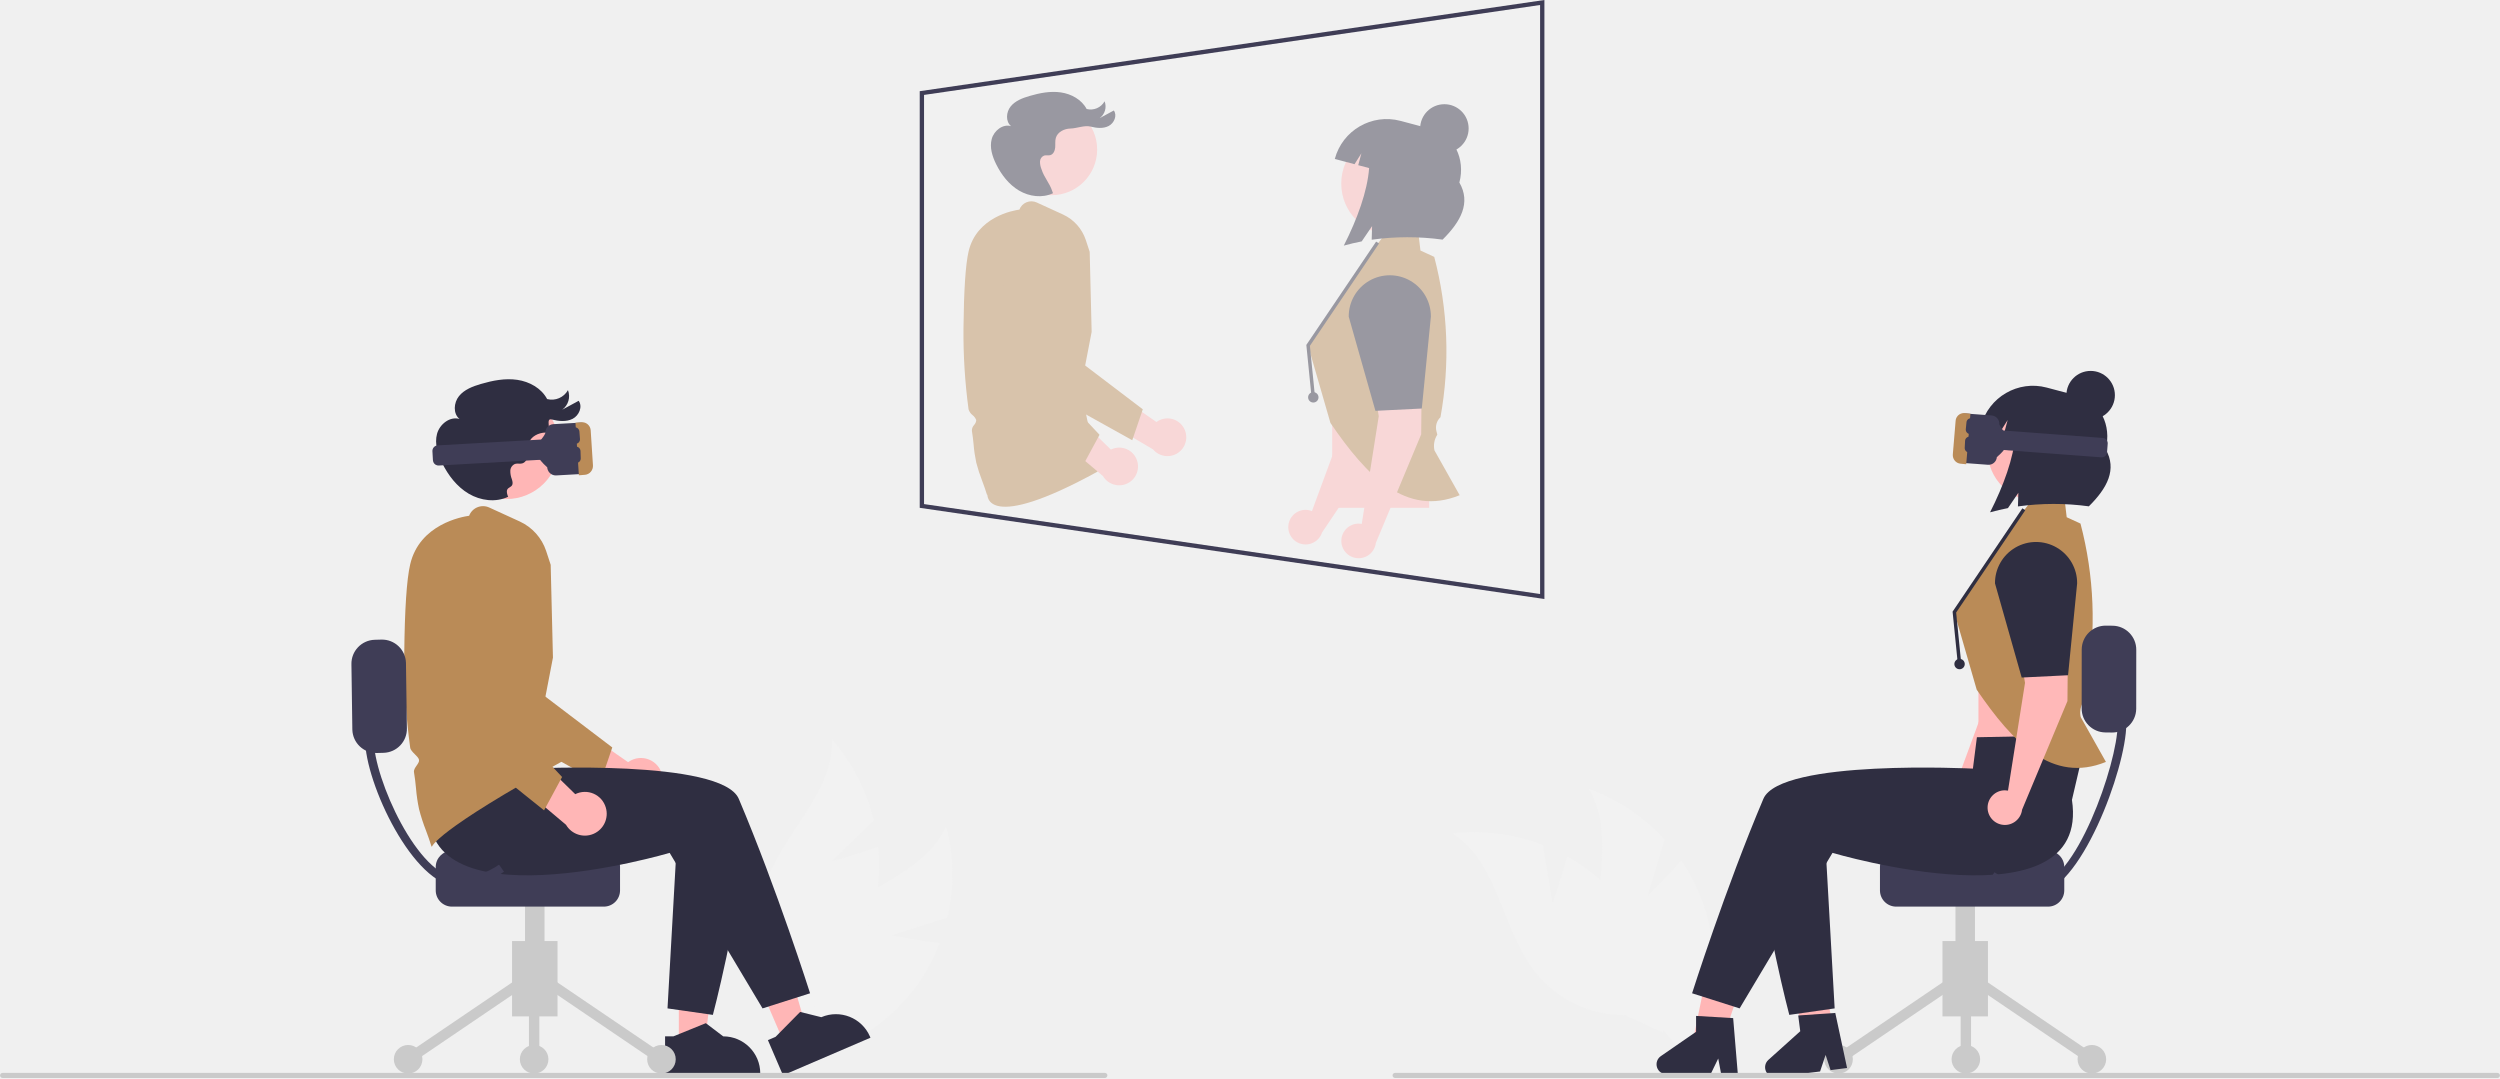
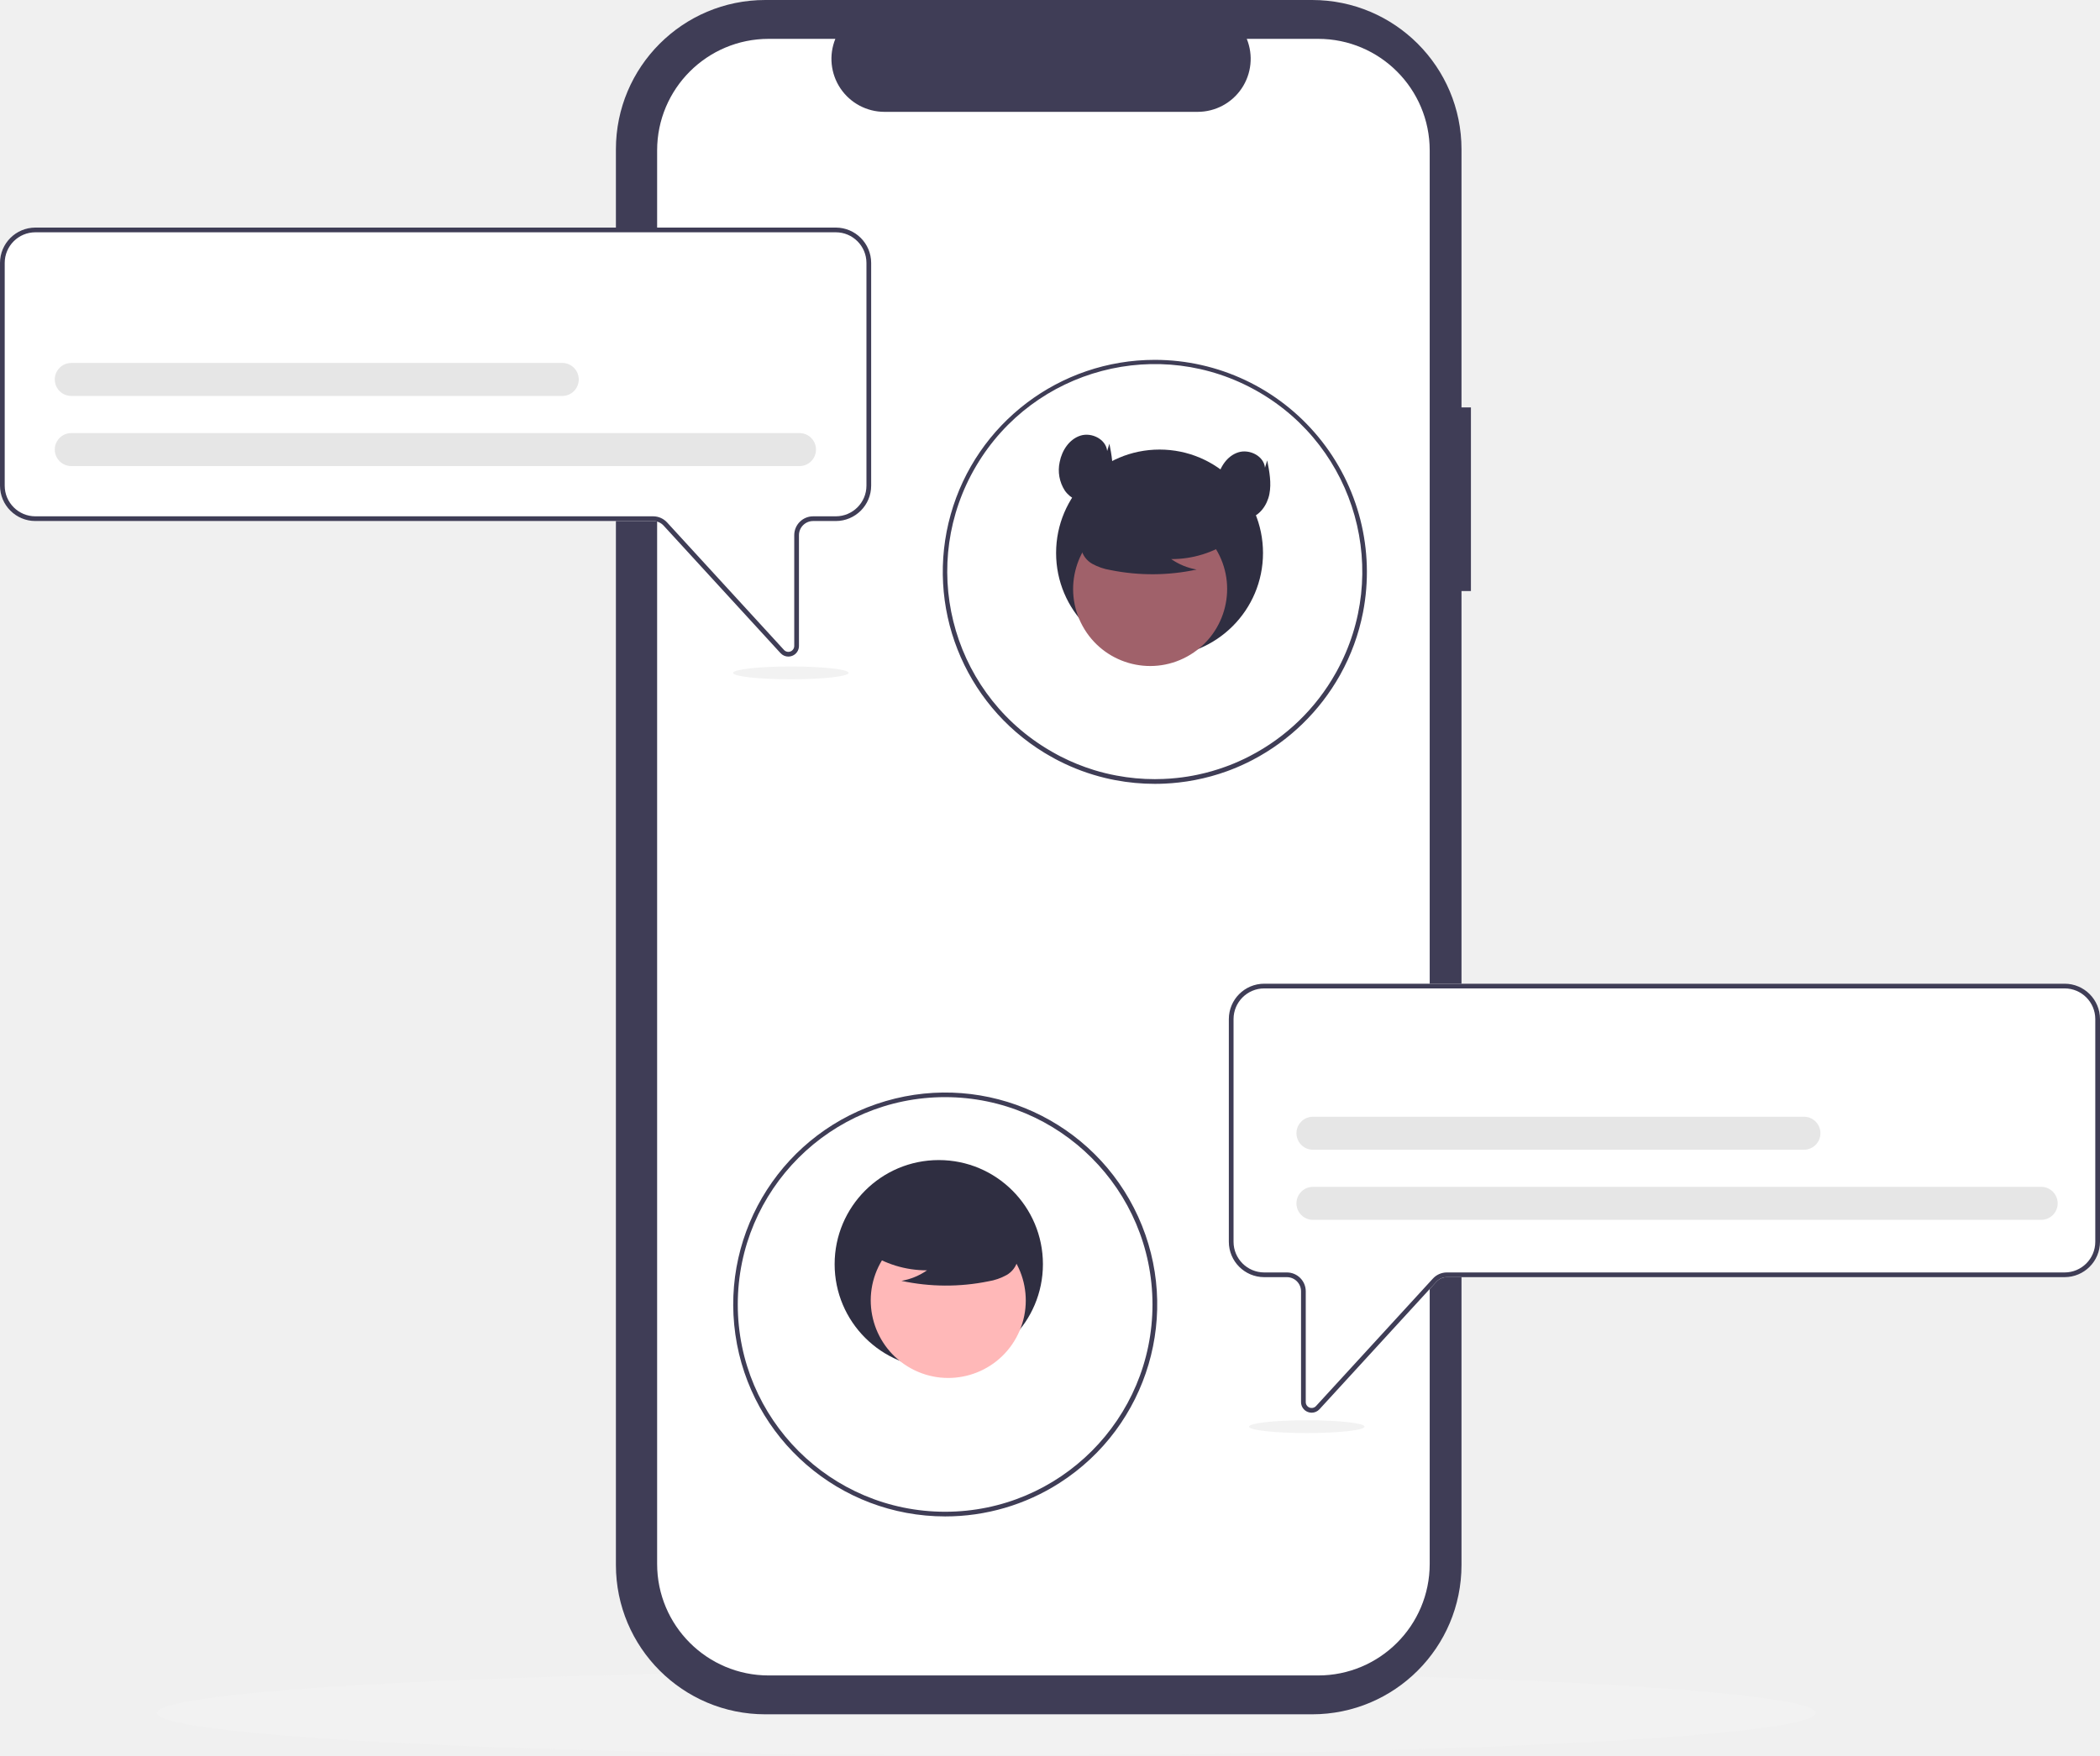
- <svg xmlns="http://www.w3.org/2000/svg" data-name="Layer 1" width="1157.307" height="499.034" viewBox="0 0 1157.307 499.034">
-   <path d="M434.023,633.429l25.93-8.225a87.77,87.77,0,0,0-.625-42.226c-10.417,23.163-40.98,28.837-58.394,47.325a52.794,52.794,0,0,0-13.505,43.722L381.974,692.531a88.466,88.466,0,0,0,64.385-36.624A85.453,85.453,0,0,0,456.371,636.951C445.313,635.844,434.023,633.429,434.023,633.429Z" transform="translate(-21.34638 -200.4831)" fill="#f2f2f2" />
-   <path d="M406.315,599.209l19.54-18.926a87.77,87.77,0,0,0-19.391-37.515c1.006,25.377-23.818,44.087-31.159,68.4a52.794,52.794,0,0,0,7.412,45.156l3.371,18.997A88.466,88.466,0,0,0,427.381,613.826a85.453,85.453,0,0,0,.508-21.432C417.498,596.335,406.315,599.209,406.315,599.209Z" transform="translate(-21.34638 -200.4831)" fill="#f2f2f2" />
-   <path d="M783.959,615.193l7.985-26.005a87.77,87.77,0,0,0-35.084-23.506c13.124,21.743.407,50.108,5.706,74.946a52.794,52.794,0,0,0,28.277,35.978l12.117,15.014a88.466,88.466,0,0,0,6.502-73.787,85.453,85.453,0,0,0-9.894-19.018C792.368,607.281,783.959,615.193,783.959,615.193Z" transform="translate(-21.34638 -200.4831)" fill="#f2f2f2" />
-   <path d="M740.053,618.515,735.603,591.679a87.77,87.77,0,0,0-41.885-5.392c21.444,13.608,22.711,44.667,38.532,64.535a52.794,52.794,0,0,0,41.355,19.591l17.541,8.034a88.466,88.466,0,0,0-27.088-68.942,85.453,85.453,0,0,0-17.337-12.609C744.051,607.683,740.053,618.515,740.053,618.515Z" transform="translate(-21.34638 -200.4831)" fill="#f2f2f2" />
-   <path d="M627.297,436.651a8.037,8.037,0,0,1,1.381.413l17.461-47.373,1.632-48.627a12.092,12.092,0,0,1,24.108-.879l0,0a95.396,95.396,0,0,1-1.455,29.54l-6.661,32.058-30.413,45.217a8.016,8.016,0,1,1-6.053-10.35Z" transform="translate(-21.34638 -200.4831)" fill="#ffb8b8" />
-   <path d="M666.37,390.112l-21.261-3.144-3.612-45.176a19.017,19.017,0,1,1,37.301,7.424Z" transform="translate(-21.34638 -200.4831)" fill="#2f2e41" />
-   <rect x="638.041" y="390.667" width="44.903" height="44.903" transform="translate(1299.638 625.7551) rotate(-180)" fill="#ffb8b8" />
-   <path d="M655.681,317.7l9.038-11.618,12.893-.559,1.287,10.927,6.388,2.946a171.329,171.329,0,0,1,2.886,74.227l0,0v0a6.609,6.609,0,0,0-1.88,6.42l.414,1.651-.038.06a9.672,9.672,0,0,0-1.284,7.22h0l11.679,20.752c-24.801,10.108-42.982-8.742-59.825-33.445l-10.424-36.083Z" transform="translate(-21.34638 -200.4831)" fill="#ba8b57" />
-   <polygon points="607.163 184.018 604.729 159.675 637.044 111.838 638.373 112.735 606.383 160.092 608.759 183.859 607.163 184.018" fill="#2f2e41" />
-   <circle cx="607.961" cy="183.939" r="2.406" fill="#2f2e41" />
-   <circle cx="644.727" cy="84.969" r="23.838" fill="#ffb8b8" />
-   <path d="M669.671,256.44l2.892.77.982.261,11.006,2.93c9.755,2.597,15.296,13.599,12.374,24.574,5.394,9.351.72,18.023-7.774,26.437a119.656,119.656,0,0,0-32.82.039l.19-6.301-4.819,7.082q-4.126.798-8.279,1.944c6.292-12.391,10.93-25.189,11.721-35.879l-5.04-1.342,1.468-5.516-3.179,5.06-9.137-2.432,0,0A24.857,24.857,0,0,1,669.671,256.44Z" transform="translate(-21.34638 -200.4831)" fill="#2f2e41" />
-   <circle cx="668.64" cy="59.465" r="11.226" fill="#2f2e41" />
-   <path d="M650.292,442.871a8.038,8.038,0,0,1,1.435.135l7.878-49.87-7.892-48.01a12.092,12.092,0,0,1,23.473-5.568v0a95.396,95.396,0,0,1,4.339,29.256l-.275,32.742L658.249,451.84a8.016,8.016,0,1,1-7.957-8.969Z" transform="translate(-21.34638 -200.4831)" fill="#ffb8b8" />
-   <path d="M679.529,389.601l-21.465,1.067-12.361-43.602a19.017,19.017,0,1,1,38.033,0Z" transform="translate(-21.34638 -200.4831)" fill="#2f2e41" />
-   <path d="M569.59,399.029a8.668,8.668,0,0,0-12.902-3.194l-25.322-17.541L531,394.297l24.102,14.204a8.715,8.715,0,0,0,14.488-9.472Z" transform="translate(-21.34638 -200.4831)" fill="#ffb6b6" />
-   <path d="M545.495,404.281l-48.712-27.119-.013-.237c-.026-.454-2.559-45.493-1.564-55.105a25.586,25.586,0,0,1,7.125-15.454l.106-.098.144-.014a12.984,12.984,0,0,1,13.538,8.968,91.968,91.968,0,0,1,3.093,42.075l-1.285,8.005,32.444,24.658Z" transform="translate(-21.34638 -200.4831)" fill="#ba8b57" />
-   <circle cx="486.768" cy="69.23" r="21.126" fill="#ffb6b6" />
-   <path d="M508.814,289.922c-4.939,2.37-11.019,1.567-15.734-1.221s-8.186-7.336-10.611-12.248c-1.776-3.598-3.067-7.718-2.038-11.596s5.132-7.128,8.976-5.979c-2.634-2.121-2.327-6.494-.199-9.122s5.486-3.891,8.73-4.843c4.709-1.382,9.656-2.358,14.513-1.651s9.637,3.336,11.922,7.679a7.403,7.403,0,0,0,8.317-3.572,6.707,6.707,0,0,1-2.306,7.824l6.577-3.568c1.677,2.324.153,5.869-2.392,7.185s-5.622.965-8.4.262-6.397.853-9.262.91-5.964,1.556-6.785,4.302c-.43,1.438-.179,2.982-.306,4.478s-.843,3.155-2.293,3.544c-.916.246-1.918-.08-2.826.193a3.032,3.032,0,0,0-1.911,2.714,8.901,8.901,0,0,0,.631,3.445c1.434,4.419,3.729,6.252,5.163,10.671" transform="translate(-21.34638 -200.4831)" fill="#2f2e41" />
-   <path d="M478.406,429.519l-.012-.001-.167-.028-.048-.162c-.607-2.043-1.38-4.134-2.128-6.156a74.233,74.233,0,0,1-2.783-8.58,65.711,65.711,0,0,1-1.23-8.446c-.209-2.061-.424-4.192-.791-6.29a3.853,3.853,0,0,1,1.051-2.667,3.532,3.532,0,0,0,.966-2.245,5.341,5.341,0,0,0-1.689-2.284,5.504,5.504,0,0,1-1.853-2.628,261.761,261.761,0,0,1-2.359-37.708c.175-17.447.964-29.339,2.343-35.346,3.711-16.153,20.853-19.101,23.537-19.464a5.925,5.925,0,0,1,8.014-3.305l12.18,5.576a19.83,19.83,0,0,1,10.543,11.775l1.809,5.516.906,37.03-5.023,26.076L529.5,418.768C477.197,447.484,478.575,429.519,478.406,429.519Z" transform="translate(-21.34638 -200.4831)" fill="#ba8b57" />
-   <path d="M547.781,413.912a8.668,8.668,0,0,0-12.187-5.306l-22.033-21.528-3.036,15.717,21.389,18.033a8.715,8.715,0,0,0,15.867-6.917Z" transform="translate(-21.34638 -200.4831)" fill="#ffb6b6" />
-   <path d="M523.147,415.063l-43.493-34.881.026-.236c.05-.451,5.083-45.28,7.67-54.591a25.586,25.586,0,0,1,9.608-14.045l.121-.078.144.011a12.984,12.984,0,0,1,11.848,11.105,91.968,91.968,0,0,1-3.985,42L502.482,372.024,530.347,401.759Z" transform="translate(-21.34638 -200.4831)" fill="#ba8b57" />
-   <path d="M327.078,557.015a10.056,10.056,0,0,0-14.967-3.706l-29.375-20.349-.424,18.565L310.272,568.003a10.11,10.11,0,0,0,16.806-10.988Z" transform="translate(-21.34638 -200.4831)" fill="#ffb6b6" />
-   <path d="M299.127,563.108l-56.509-31.46-.016-.275c-.03-.526-2.968-52.774-1.815-63.925a29.681,29.681,0,0,1,8.266-17.928l.124-.113.167-.016a15.062,15.062,0,0,1,15.705,10.404,106.688,106.688,0,0,1,3.588,48.809l-1.491,9.286,37.637,28.605Z" transform="translate(-21.34638 -200.4831)" fill="#ba8b57" />
-   <polygon points="363.145 483.213 374.015 478.544 361.18 434.396 345.137 441.287 363.145 483.213" fill="#ffb6b6" />
-   <path d="M376.828,681.983l3.534-1.518,11.388-11.537,9.805,2.434.001-0a17.151,17.151,0,0,1,22.526,8.99l.22.512-40.485,17.389Z" transform="translate(-21.34638 -200.4831)" fill="#2f2e41" />
-   <polygon points="314.246 484.351 326.076 484.35 331.704 438.72 314.244 438.72 314.246 484.351" fill="#ffb6b6" />
-   <path d="M329.226,680.236l3.846-0,15.017-6.107,8.048,6.106h.001a17.151,17.151,0,0,1,17.15,17.15v.557l-44.062.002Z" transform="translate(-21.34638 -200.4831)" fill="#2f2e41" />
-   <rect x="237.043" y="435.636" width="21.047" height="34.878" fill="#cacaca" />
-   <rect x="299.882" y="643.181" width="4.811" height="61.045" transform="translate(-446.2676 345.0736) rotate(-55.84051)" fill="#cacaca" />
-   <rect x="205.016" y="671.298" width="61.045" height="4.811" transform="translate(-358.996 48.00218) rotate(-34.15969)" fill="#cacaca" />
-   <circle cx="306.198" cy="490.359" r="6.615" fill="#cacaca" />
-   <circle cx="247.266" cy="490.359" r="6.615" fill="#cacaca" />
-   <circle cx="188.935" cy="490.359" r="6.615" fill="#cacaca" />
-   <rect x="244.861" y="456.082" width="4.811" height="34.277" fill="#cacaca" />
-   <rect x="243.057" y="404.968" width="9.02" height="46.304" fill="#cacaca" />
-   <path d="M223.055,612.667V601.843A7.525,7.525,0,0,1,230.572,594.326h70.29a7.525,7.525,0,0,1,7.517,7.517v10.824a7.525,7.525,0,0,1-7.517,7.517H230.572A7.525,7.525,0,0,1,223.055,612.667Z" transform="translate(-21.34638 -200.4831)" fill="#3f3d56" />
-   <path d="M532.825,699.517H22.531a1.191,1.191,0,0,1,0-2.381h510.294a1.191,1.191,0,0,1,0,2.381Z" transform="translate(-21.34638 -200.4831)" fill="#cacaca" />
-   <path d="M213.5,540.768l51,1,1.851,14.527s89.149-4.527,97,14c17.679,41.719,33,90,33,90l-22,7-43-72s-119.851,35.473-110.851-24.527Z" transform="translate(-21.34638 -200.4831)" fill="#2f2e41" />
-   <path d="M367.775,583.173c-5.233,45.007-16.424,87.121-16.424,87.121l-21-3,4.783-84.872" transform="translate(-21.34638 -200.4831)" fill="#2f2e41" />
-   <circle cx="234.417" cy="206.518" r="24.507" fill="#ffb6b6" />
-   <path d="M256.574,430.445c-5.73,2.749-12.782,1.818-18.253-1.417s-9.496-8.51-12.31-14.208c-2.06-4.173-3.557-8.953-2.364-13.452s5.953-8.268,10.413-6.936c-3.055-2.46-2.699-7.533-.23-10.582s6.364-4.514,10.128-5.619c5.462-1.603,11.202-2.735,16.835-1.915s11.18,3.87,13.831,8.908a8.587,8.587,0,0,0,9.648-4.144,7.78,7.78,0,0,1-2.675,9.077l7.63-4.139c1.945,2.696.178,6.808-2.775,8.335s-6.522,1.12-9.744.304.58,5.99-2.744,6.055-6.919,1.805-7.871,4.99c-.498,1.668-.208,3.46-.355,5.195s-.978,3.66-2.66,4.112c-1.062.286-2.225-.093-3.278.224a3.517,3.517,0,0,0-2.217,3.149,10.326,10.326,0,0,0,.732,3.996c1.663,5.127-3.674,2.253-2.011,7.38" transform="translate(-21.34638 -200.4831)" fill="#2f2e41" />
-   <path d="M221.3,592.385l-.014-.002-.194-.033-.056-.188c-.705-2.37-1.601-4.796-2.468-7.142a86.118,86.118,0,0,1-3.229-9.953,76.229,76.229,0,0,1-1.427-9.797c-.242-2.391-.492-4.863-.917-7.297-.189-1.081.527-2.104,1.219-3.094.642-.918,1.248-1.784,1.121-2.604-.13-.838-1.06-1.759-1.959-2.65-.986-.976-2.005-1.986-2.149-3.048a303.655,303.655,0,0,1-2.736-43.744c.203-20.239,1.118-34.035,2.718-41.004,4.304-18.738,24.191-22.158,27.304-22.58a6.874,6.874,0,0,1,9.296-3.834l14.13,6.468a23.004,23.004,0,0,1,12.231,13.66l2.099,6.399,1.051,42.957-5.827,30.25,11.384,17.077C222.203,585.538,221.495,592.385,221.3,592.385Z" transform="translate(-21.34638 -200.4831)" fill="#ba8b57" />
-   <path d="M926.464,560.117a8.037,8.037,0,0,1,1.381.413l17.461-47.373,1.632-48.627a12.092,12.092,0,0,1,24.108-.879l0,0a95.396,95.396,0,0,1-1.455,29.54l-6.661,32.058-30.413,45.217a8.016,8.016,0,1,1-6.053-10.35Z" transform="translate(-21.34638 -200.4831)" fill="#ffb8b8" />
-   <path d="M965.537,513.578l-21.261-3.144-3.612-45.176a19.017,19.017,0,1,1,37.301,7.424Z" transform="translate(-21.34638 -200.4831)" fill="#2f2e41" />
-   <rect x="937.207" y="514.134" width="44.903" height="44.903" transform="translate(1897.972 872.6872) rotate(-180)" fill="#ffb8b8" />
-   <polygon points="809.373 445.894 792.224 440.124 782.674 486.804 794.294 490.713 809.373 445.894" fill="#ffb6b6" />
-   <polygon points="839.786 437.013 822.178 441.177 838.737 485.853 850.668 483.031 839.786 437.013" fill="#ffb6b6" />
-   <rect x="899.217" y="435.636" width="21.047" height="34.878" fill="#cacaca" />
-   <rect x="867.19" y="671.298" width="61.045" height="4.811" transform="translate(-244.7548 419.8097) rotate(-34.15949)" fill="#cacaca" />
-   <rect x="962.056" y="643.181" width="4.811" height="61.045" transform="translate(-155.9049 893.0038) rotate(-55.84031)" fill="#cacaca" />
-   <circle cx="851.109" cy="490.359" r="6.615" fill="#cacaca" />
-   <circle cx="910.041" cy="490.359" r="6.615" fill="#cacaca" />
-   <circle cx="968.372" cy="490.359" r="6.615" fill="#cacaca" />
-   <rect x="907.636" y="456.082" width="4.811" height="34.277" fill="#cacaca" />
-   <rect x="905.23" y="404.968" width="9.02" height="46.304" fill="#cacaca" />
-   <path d="M969.428,620.184H899.138a7.525,7.525,0,0,1-7.517-7.517V601.843a7.525,7.525,0,0,1,7.517-7.517H969.428a7.525,7.525,0,0,1,7.517,7.517v10.824A7.525,7.525,0,0,1,969.428,620.184Z" transform="translate(-21.34638 -200.4831)" fill="#3f3d56" />
-   <path d="M980.5,570.768c9,60-110.851,24.527-110.851,24.527l-43,72-22-7s15.321-48.281,33-90c7.851-18.527,97-14,97-14l1.851-14.527,51-1Z" transform="translate(-21.34638 -200.4831)" fill="#2f2e41" />
-   <path d="M865.866,582.423l4.783,84.872-21,3s-11.191-42.114-16.424-87.121" transform="translate(-21.34638 -200.4831)" fill="#2f2e41" />
-   <path d="M954.848,441.166l9.038-11.618,12.893-.559,1.287,10.927,6.388,2.946a171.329,171.329,0,0,1,2.886,74.227l0,0v0a6.609,6.609,0,0,0-1.88,6.42l.414,1.651-.038.06a9.672,9.672,0,0,0-1.284,7.22h0l11.679,20.752c-24.801,10.108-42.982-8.742-59.825-33.445l-10.424-36.083Z" transform="translate(-21.34638 -200.4831)" fill="#ba8b57" />
-   <polygon points="906.33 307.484 903.896 283.141 936.211 235.304 937.54 236.201 905.549 283.558 907.926 307.325 906.33 307.484" fill="#2f2e41" />
-   <circle cx="907.128" cy="307.405" r="2.406" fill="#2f2e41" />
-   <circle cx="943.894" cy="208.435" r="23.838" fill="#ffb8b8" />
-   <path d="M968.838,379.906l2.892.77.982.261,11.006,2.93c9.755,2.597,15.296,13.599,12.374,24.574,5.394,9.351.72,18.023-7.774,26.437a119.655,119.655,0,0,0-32.82.039l.19-6.301-4.819,7.082q-4.126.798-8.279,1.944c6.292-12.391,10.93-25.189,11.721-35.879l-5.04-1.342,1.468-5.516-3.179,5.06-9.137-2.432,0,0A24.857,24.857,0,0,1,968.838,379.906Z" transform="translate(-21.34638 -200.4831)" fill="#2f2e41" />
-   <circle cx="967.807" cy="182.931" r="11.226" fill="#2f2e41" />
-   <path d="M949.459,566.337a8.038,8.038,0,0,1,1.435.135l7.878-49.87-7.892-48.01a12.092,12.092,0,0,1,23.473-5.568v0a95.396,95.396,0,0,1,4.339,29.256l-.275,32.742L957.416,575.306a8.016,8.016,0,1,1-7.957-8.969Z" transform="translate(-21.34638 -200.4831)" fill="#ffb8b8" />
-   <path d="M978.696,513.067l-21.465,1.067-12.361-43.602a19.017,19.017,0,1,1,38.033,0Z" transform="translate(-21.34638 -200.4831)" fill="#2f2e41" />
-   <path d="M825.83,697.768h-7.705l-1.375-7.275-3.523,7.275H792.79a4.594,4.594,0,0,1-2.61-8.374L806.5,678.122v-7.355l17.166,1.025Z" transform="translate(-21.34638 -200.4831)" fill="#2f2e41" />
-   <path d="M876.399,694.884l-7.642.983-2.293-7.04-2.565,7.665-20.269,2.608a4.594,4.594,0,0,1-3.658-7.973L854.72,677.866l-.939-7.294,17.156-1.175Z" transform="translate(-21.34638 -200.4831)" fill="#2f2e41" />
-   <path d="M665.988,698.33a1.191,1.191,0,0,1,1.187-1.195h510.294a1.191,1.191,0,0,1,0,2.381h-510.294A1.191,1.191,0,0,1,665.988,698.33Z" transform="translate(-21.34638 -200.4831)" fill="#cacaca" />
-   <path d="M941.611,415.64l-11.908-.893a3.848,3.848,0,0,1-3.546-4.12l1.137-15.17a3.848,3.848,0,0,1,4.121-3.546l11.908.893.001,0a3.843,3.843,0,0,1,3.545,4.12c1.779,4.329,8.445,7.012-1.137,15.17a3.843,3.843,0,0,1-4.121,3.546Z" transform="translate(-21.34638 -200.4831)" fill="#3f3d56" />
-   <path d="M930.813,391.732l2.692.267-1.954,23.395-2.693-.267a3.845,3.845,0,0,1-2.615-1.418,4.022,4.022,0,0,1-.891-2.888l1.298-15.542a3.865,3.865,0,0,1,3.019-3.486A3.74,3.74,0,0,1,930.813,391.732Z" transform="translate(-21.34638 -200.4831)" fill="#ba8b57" />
-   <path d="M994.082,412.191l-53.765-4.029a2.488,2.488,0,0,1-2.293-2.664l.301-4.014 0-.001a2.486,2.486,0,0,1,2.665-2.292l53.765,4.029h0a2.486,2.486,0,0,1,2.293,2.664l-.301,4.014a2.485,2.485,0,0,1-2.665,2.293Z" transform="translate(-21.34638 -200.4831)" fill="#3f3d56" />
-   <path d="M933.189,401.409l-0.0 0a2.048,2.048,0,0,1-1.833-2.237l.323-3.255.003-.026a2.045,2.045,0,0,1,4.067.429l-.323,3.255a2.044,2.044,0,0,1-2.236,1.834Z" transform="translate(-21.34638 -200.4831)" fill="#3f3d56" />
-   <path d="M932.793,409.942l-0,0a2.045,2.045,0,0,1-1.936-2.148l.17-3.267a2.045,2.045,0,0,1,4.084.213l-.17,3.267a2.041,2.041,0,0,1-2.148,1.936Z" transform="translate(-21.34638 -200.4831)" fill="#3f3d56" />
-   <path d="M999.03,539.583l-3.068-.035a11.107,11.107,0,0,1-10.967-11.219l.025-27.258a11.107,11.107,0,0,1,11.219-10.967l3.068.035a11.107,11.107,0,0,1,10.967,11.219l-.025,27.258A11.107,11.107,0,0,1,999.03,539.583Z" transform="translate(-21.34638 -200.4831)" fill="#3f3d56" />
-   <path d="M942.335,607.542l2.307-3.268a33.004,33.004,0,0,0,19,6.02c18.227.002,38.005-56.3,38.008-74.527h4c-.023,20.425-21.575,78.504-42,78.527A36.763,36.763,0,0,1,942.335,607.542Z" transform="translate(-21.34638 -200.4831)" fill="#3f3d56" />
-   <path d="M301.778,574.28a10.056,10.056,0,0,0-14.137-6.156l-25.56-24.973-3.522,18.233,24.812,20.92a10.11,10.11,0,0,0,18.407-8.024Z" transform="translate(-21.34638 -200.4831)" fill="#ffb6b6" />
-   <path d="M273.201,575.615l-50.455-40.464.031-.274c.058-.524,5.896-52.528,8.898-63.329a29.681,29.681,0,0,1,11.146-16.294l.141-.091.167.012a15.062,15.062,0,0,1,13.745,12.883,106.688,106.688,0,0,1-4.622,48.722l-3.023,8.906,32.325,34.494Z" transform="translate(-21.34638 -200.4831)" fill="#ba8b57" />
-   <path d="M184.455,538.271,184.029,508.04a11.107,11.107,0,0,1,10.792-11.388l3.067-.082a11.107,11.107,0,0,1,11.388,10.792l.427,30.231a11.107,11.107,0,0,1-10.792,11.388l-3.067.083A11.107,11.107,0,0,1,184.455,538.271Z" transform="translate(-21.34638 -200.4831)" fill="#3f3d56" />
-   <path d="M233.351,610.768c-20.425-.023-42.977-47.575-43-68h4c.002,18.227,20.78,64.002,39.008,64a33.004,33.004,0,0,0,19-6.02l2.307,3.268A36.763,36.763,0,0,1,233.351,610.768Z" transform="translate(-21.34638 -200.4831)" fill="#3f3d56" />
-   <path d="M277.691,420.459a3.998,3.998,0,0,1-3.025-3.649c-9.789-8.65-2.819-11.307-.89-15.767a3.99,3.99,0,0,1,3.758-4.208l.001,0,12.376-.699a3.994,3.994,0,0,1,4.209,3.759l.89,15.767a3.995,3.995,0,0,1-3.759,4.208l-12.376.699A3.98,3.98,0,0,1,277.691,420.459Z" transform="translate(-21.34638 -200.4831)" fill="#3f3d56" />
-   <path d="M291.724,396.046a4.012,4.012,0,0,1,3.066,3.675l1.051,16.156a4.175,4.175,0,0,1-.98,2.981,3.992,3.992,0,0,1-2.741,1.422l-2.8.225-1.582-24.32,2.799-.226A3.882,3.882,0,0,1,291.724,396.046Z" transform="translate(-21.34638 -200.4831)" fill="#ba8b57" />
-   <path d="M223.714,415.915a2.584,2.584,0,0,1-1.956-2.359l-.236-4.172a2.58,2.58,0,0,1,2.431-2.721h0L279.833,403.507a2.58,2.58,0,0,1,2.722,2.43l0.0.001.236,4.171a2.583,2.583,0,0,1-2.431,2.722l-55.88,3.156A2.566,2.566,0,0,1,223.714,415.915Z" transform="translate(-21.34638 -200.4831)" fill="#3f3d56" />
-   <path d="M287.207,405.903a2.126,2.126,0,0,1-1.606-1.891l-.273-3.385a2.123,2.123,0,1,1,4.229-.368l.002.027.273,3.385a2.126,2.126,0,0,1-1.945,2.287l-0-0A2.116,2.116,0,0,1,287.207,405.903Z" transform="translate(-21.34638 -200.4831)" fill="#3f3d56" />
-   <path d="M287.549,414.761a2.125,2.125,0,0,1-1.607-1.989l-.114-3.394a2.123,2.123,0,0,1,4.243-.143l.114,3.394a2.123,2.123,0,0,1-2.05,2.193l-0,0A2.133,2.133,0,0,1,287.549,414.761Z" transform="translate(-21.34638 -200.4831)" fill="#3f3d56" />
-   <path id="f2de2510-d869-4726-96f2-631808817dc6-289" data-name="af4baad4-c88d-44ba-bf25-f9ac1002d243" d="M448.108,243.557l287.178-41.917v274.979l-287.178-41.916Z" transform="translate(-21.34638 -200.4831)" fill="#f2f2f2" opacity="0.54" />
-   <path d="M736.287,477.775l-289.179-42.207V242.692l289.179-42.209ZM449.108,433.838,734.287,475.462V202.797l-285.179,41.625Z" transform="translate(-21.34638 -200.4831)" fill="#3f3d56" />
+ <svg xmlns="http://www.w3.org/2000/svg" data-name="Layer 1" width="891.295" height="745.194" viewBox="0 0 891.295 745.194">
+   <ellipse cx="418.644" cy="727.194" rx="352" ry="18" fill="#f2f2f2" />
+   <path d="M778.65,250.35h-3.999V140.805a63.402,63.402,0,0,0-63.402-63.402H479.162a63.402,63.402,0,0,0-63.402,63.402v600.974a63.402,63.402,0,0,0,63.402,63.402H711.249a63.402,63.402,0,0,0,63.402-63.402V328.326h3.999Z" transform="translate(-154.3525 -77.40283)" fill="#3f3d56" />
+   <path d="M761.156,141.247v600.09a47.351,47.351,0,0,1-47.35,47.35h-233.2a47.351,47.351,0,0,1-47.35-47.35v-600.09a47.351,47.351,0,0,1,47.35-47.35h28.29a22.507,22.507,0,0,0,20.83,30.99h132.96a22.507,22.507,0,0,0,20.83-30.99h30.29A47.351,47.351,0,0,1,761.156,141.247Z" transform="translate(-154.3525 -77.40283)" fill="#fff" />
+   <path d="M686.03,400.003q-2.325,1.215-4.73,2.3-2.19.99-4.45,1.86c-.55.21-1.11.42-1.67.63a89.528,89.528,0,0,1-13.6,3.75q-3.435.675-6.96,1.06-2.91.33-5.88.47c-1.41.07-2.82.1-4.24.1a89.841,89.841,0,0,1-16.76-1.57c-1.44-.26-2.85-.57-4.26-.91a88.778,88.778,0,0,1-19.67-7.26c-.56-.28-1.12-.58-1.68-.87-.83-.44-1.64-.9-2.45-1.38.39-.54.81-1.07,1.24-1.59a53.034,53.034,0,0,1,78.87-4.1,54.277,54.277,0,0,1,5.06,5.86C685.26,398.893,685.65,399.443,686.03,400.003Z" transform="translate(-154.3525 -77.40283)" fill="#ffffff" />
+   <circle cx="492.143" cy="234.764" r="43.91" fill="#2f2e41" />
+   <circle cx="642.499" cy="327.462" r="32.681" transform="translate(-232.6876 270.9066) rotate(-28.66315)" fill="#a0616a" />
+   <path d="M676.839,306.906a44.448,44.448,0,0,1-25.402,7.85,27.238,27.238,0,0,0,10.796,4.442,89.628,89.628,0,0,1-36.61.206,23.694,23.694,0,0,1-7.664-2.632,9.699,9.699,0,0,1-4.731-6.327c-.803-4.589,2.772-8.757,6.488-11.567a47.858,47.858,0,0,1,40.217-8.036c4.492,1.161,8.993,3.123,11.911,6.731s3.782,9.17,1.002,12.885Z" transform="translate(-154.3525 -77.40283)" fill="#2f2e41" />
+   <path d="M644.5,230.173a89.987,89.987,0,0,0-46.84,166.83l.58.34q.72.435,1.44.84c.81.48,1.62.94,2.45,1.38.56.29,1.12.59,1.68.87a88.778,88.778,0,0,0,19.67,7.26c1.41.34,2.82.65,4.26.91a89.841,89.841,0,0,0,16.76,1.57c1.42,0,2.83-.03,4.24-.1q2.97-.135,5.88-.47,3.525-.39,6.96-1.06a89.528,89.528,0,0,0,13.6-3.75c.56-.21,1.12-.42,1.67-.63q2.265-.87,4.45-1.86,2.4-1.08,4.73-2.3a90.792,90.792,0,0,0,37.04-35.97c.04-.08.09-.16.13-.24a89.306,89.306,0,0,0,9.65-26.41,90.051,90.051,0,0,0-88.35-107.21Zm77.06,132.45c-.08.14-.15.28-.23.41a88.172,88.172,0,0,1-36.48,35.32q-2.295,1.2-4.67,2.25c-1.31.59-2.65,1.15-4,1.67-.57.22-1.15.44-1.73.64a85.721,85.721,0,0,1-11.73,3.36,84.695,84.695,0,0,1-8.95,1.41c-1.85.2-3.73.34-5.62.41-1.21.05-2.43.08-3.65.08a86.762,86.762,0,0,1-16.22-1.51,85.625,85.625,0,0,1-9.63-2.36,88.466,88.466,0,0,1-13.99-5.67c-.52-.27-1.04-.54-1.55-.82-.73-.39-1.47-.79-2.19-1.22-.54-.3-1.08-.62-1.61-.94-.31-.18-.62-.37-.93-.56a88.069,88.069,0,1,1,123.18-32.47Z" transform="translate(-154.3525 -77.40283)" fill="#3f3d56" />
+   <path d="M624.26,268.863c-.472-4.968-6.558-8.026-11.318-6.526s-7.884,6.293-8.829,11.193a16.057,16.057,0,0,0,2.165,12.122c2.406,3.462,6.827,5.623,10.95,4.744,4.707-1.003,7.968-5.6,8.901-10.321s.007-9.589-.919-14.312Z" transform="translate(-154.3525 -77.40283)" fill="#2f2e41" />
+   <path d="M691.242,275.96c-.472-4.968-6.559-8.026-11.318-6.526s-7.884,6.293-8.829,11.193a16.057,16.057,0,0,0,2.165,12.122c2.406,3.462,6.827,5.623,10.95,4.744,4.707-1.003,7.968-5.6,8.901-10.321s.007-9.589-.919-14.312Z" transform="translate(-154.3525 -77.40283)" fill="#2f2e41" />
+   <path d="M488.936,356.142a4.475,4.475,0,0,1-3.307-1.464L436.008,300.544a6.02,6.02,0,0,0-4.426-1.947H169.362a15.026,15.026,0,0,1-15.009-15.009V189.025a15.026,15.026,0,0,1,15.009-15.009H509.087A15.026,15.026,0,0,1,524.096,189.025v94.562A15.026,15.026,0,0,1,509.087,298.597h-9.631a6.012,6.012,0,0,0-6.005,6.005v47.033a4.474,4.474,0,0,1-2.87,4.196A4.526,4.526,0,0,1,488.936,356.142Z" transform="translate(-154.3525 -77.40283)" fill="#fff" />
+   <path d="M488.936,356.142a4.475,4.475,0,0,1-3.307-1.464L436.008,300.544a6.02,6.02,0,0,0-4.426-1.947H169.362a15.026,15.026,0,0,1-15.009-15.009V189.025a15.026,15.026,0,0,1,15.009-15.009H509.087A15.026,15.026,0,0,1,524.096,189.025v94.562A15.026,15.026,0,0,1,509.087,298.597h-9.631a6.012,6.012,0,0,0-6.005,6.005v47.033a4.474,4.474,0,0,1-2.87,4.196A4.526,4.526,0,0,1,488.936,356.142ZM169.362,176.016A13.024,13.024,0,0,0,156.353,189.025v94.562a13.024,13.024,0,0,0,13.009,13.009H431.581a8.024,8.024,0,0,1,5.9,2.596l49.622,54.133a2.503,2.503,0,0,0,4.347-1.691v-47.033a8.014,8.014,0,0,1,8.005-8.005H509.087a13.024,13.024,0,0,0,13.009-13.009V189.025A13.024,13.024,0,0,0,509.087,176.016Z" transform="translate(-154.3525 -77.40283)" fill="#3f3d56" />
+   <circle cx="36.816" cy="125.193" r="13.134" fill="#ffffff" />
+   <path d="M493.764,275.269H184.684a7.005,7.005,0,1,1,0-14.009H493.764a7.005,7.005,0,0,1,0,14.009Z" transform="translate(-154.3525 -77.40283)" fill="#e6e6e6" />
+   <path d="M393.073,245.5H184.684a7.005,7.005,0,1,1,0-14.009H393.073a7.005,7.005,0,0,1,0,14.009Z" transform="translate(-154.3525 -77.40283)" fill="#e6e6e6" />
+   <path d="M709.419,676.831a4.474,4.474,0,0,1-2.87-4.196v-47.033a6.012,6.012,0,0,0-6.005-6.005H690.913a15.026,15.026,0,0,1-15.009-15.009V510.025A15.026,15.026,0,0,1,690.913,495.016H1030.638a15.026,15.026,0,0,1,15.009,15.009v94.562a15.026,15.026,0,0,1-15.009,15.009H768.419a6.02,6.02,0,0,0-4.426,1.947l-49.622,54.133a4.475,4.475,0,0,1-3.307,1.464A4.526,4.526,0,0,1,709.419,676.831Z" transform="translate(-154.3525 -77.40283)" fill="#fff" />
+   <path d="M709.419,676.831a4.474,4.474,0,0,1-2.87-4.196v-47.033a6.012,6.012,0,0,0-6.005-6.005H690.913a15.026,15.026,0,0,1-15.009-15.009V510.025A15.026,15.026,0,0,1,690.913,495.016H1030.638a15.026,15.026,0,0,1,15.009,15.009v94.562a15.026,15.026,0,0,1-15.009,15.009H768.419a6.02,6.02,0,0,0-4.426,1.947l-49.622,54.133a4.475,4.475,0,0,1-3.307,1.464A4.526,4.526,0,0,1,709.419,676.831ZM690.913,497.016A13.024,13.024,0,0,0,677.904,510.025v94.562A13.024,13.024,0,0,0,690.913,617.597h9.631a8.014,8.014,0,0,1,8.005,8.005v47.033a2.503,2.503,0,0,0,4.347,1.691l49.622-54.133a8.024,8.024,0,0,1,5.9-2.596h262.22a13.024,13.024,0,0,0,13.009-13.009V510.025a13.024,13.024,0,0,0-13.009-13.009Z" transform="translate(-154.3525 -77.40283)" fill="#3f3d56" />
+   <path d="M603.53,706.113a89.069,89.069,0,0,1-93.65,1.49,54.129,54.129,0,0,1,9.4-12.65,53.433,53.433,0,0,1,83.91,10.57C603.3,705.713,603.42,705.913,603.53,706.113Z" transform="translate(-154.3525 -77.40283)" fill="#ffffff" />
+   <circle cx="398.443" cy="536.688" r="44.202" fill="#2f2e41" />
+   <circle cx="556.819" cy="629.489" r="32.898" transform="translate(-416.965 738.7288) rotate(-61.33685)" fill="#ffb8b8" />
+   <path d="M522.25,608.796a44.744,44.744,0,0,0,25.571,7.902,27.419,27.419,0,0,1-10.868,4.471,90.223,90.223,0,0,0,36.853.207,23.852,23.852,0,0,0,7.715-2.65,9.764,9.764,0,0,0,4.762-6.369c.809-4.619-2.791-8.816-6.531-11.644a48.176,48.176,0,0,0-40.484-8.09c-4.522,1.169-9.053,3.144-11.99,6.776s-3.807,9.231-1.009,12.971Z" transform="translate(-154.3525 -77.40283)" fill="#2f2e41" />
+   <path d="M555.5,721.173a89.972,89.972,0,1,1,48.571-14.219A89.88,89.88,0,0,1,555.5,721.173Zm0-178a88.008,88.008,0,1,0,88,88A88.1,88.1,0,0,0,555.5,543.173Z" transform="translate(-154.3525 -77.40283)" fill="#3f3d56" />
+   <circle cx="563.816" cy="445.193" r="13.134" fill="#ffffff" />
+   <path d="M1020.764,595.269H711.684a7.005,7.005,0,1,1,0-14.009h309.08a7.005,7.005,0,0,1,0,14.009Z" transform="translate(-154.3525 -77.40283)" fill="#e6e6e6" />
+   <path d="M920.073,565.5H711.684a7.005,7.005,0,1,1,0-14.009H920.073a7.005,7.005,0,0,1,0,14.009Z" transform="translate(-154.3525 -77.40283)" fill="#e6e6e6" />
+   <ellipse cx="554.644" cy="605.661" rx="24.504" ry="2.72" fill="#f2f2f2" />
+   <ellipse cx="335.644" cy="285.661" rx="24.504" ry="2.72" fill="#f2f2f2" />
</svg>
